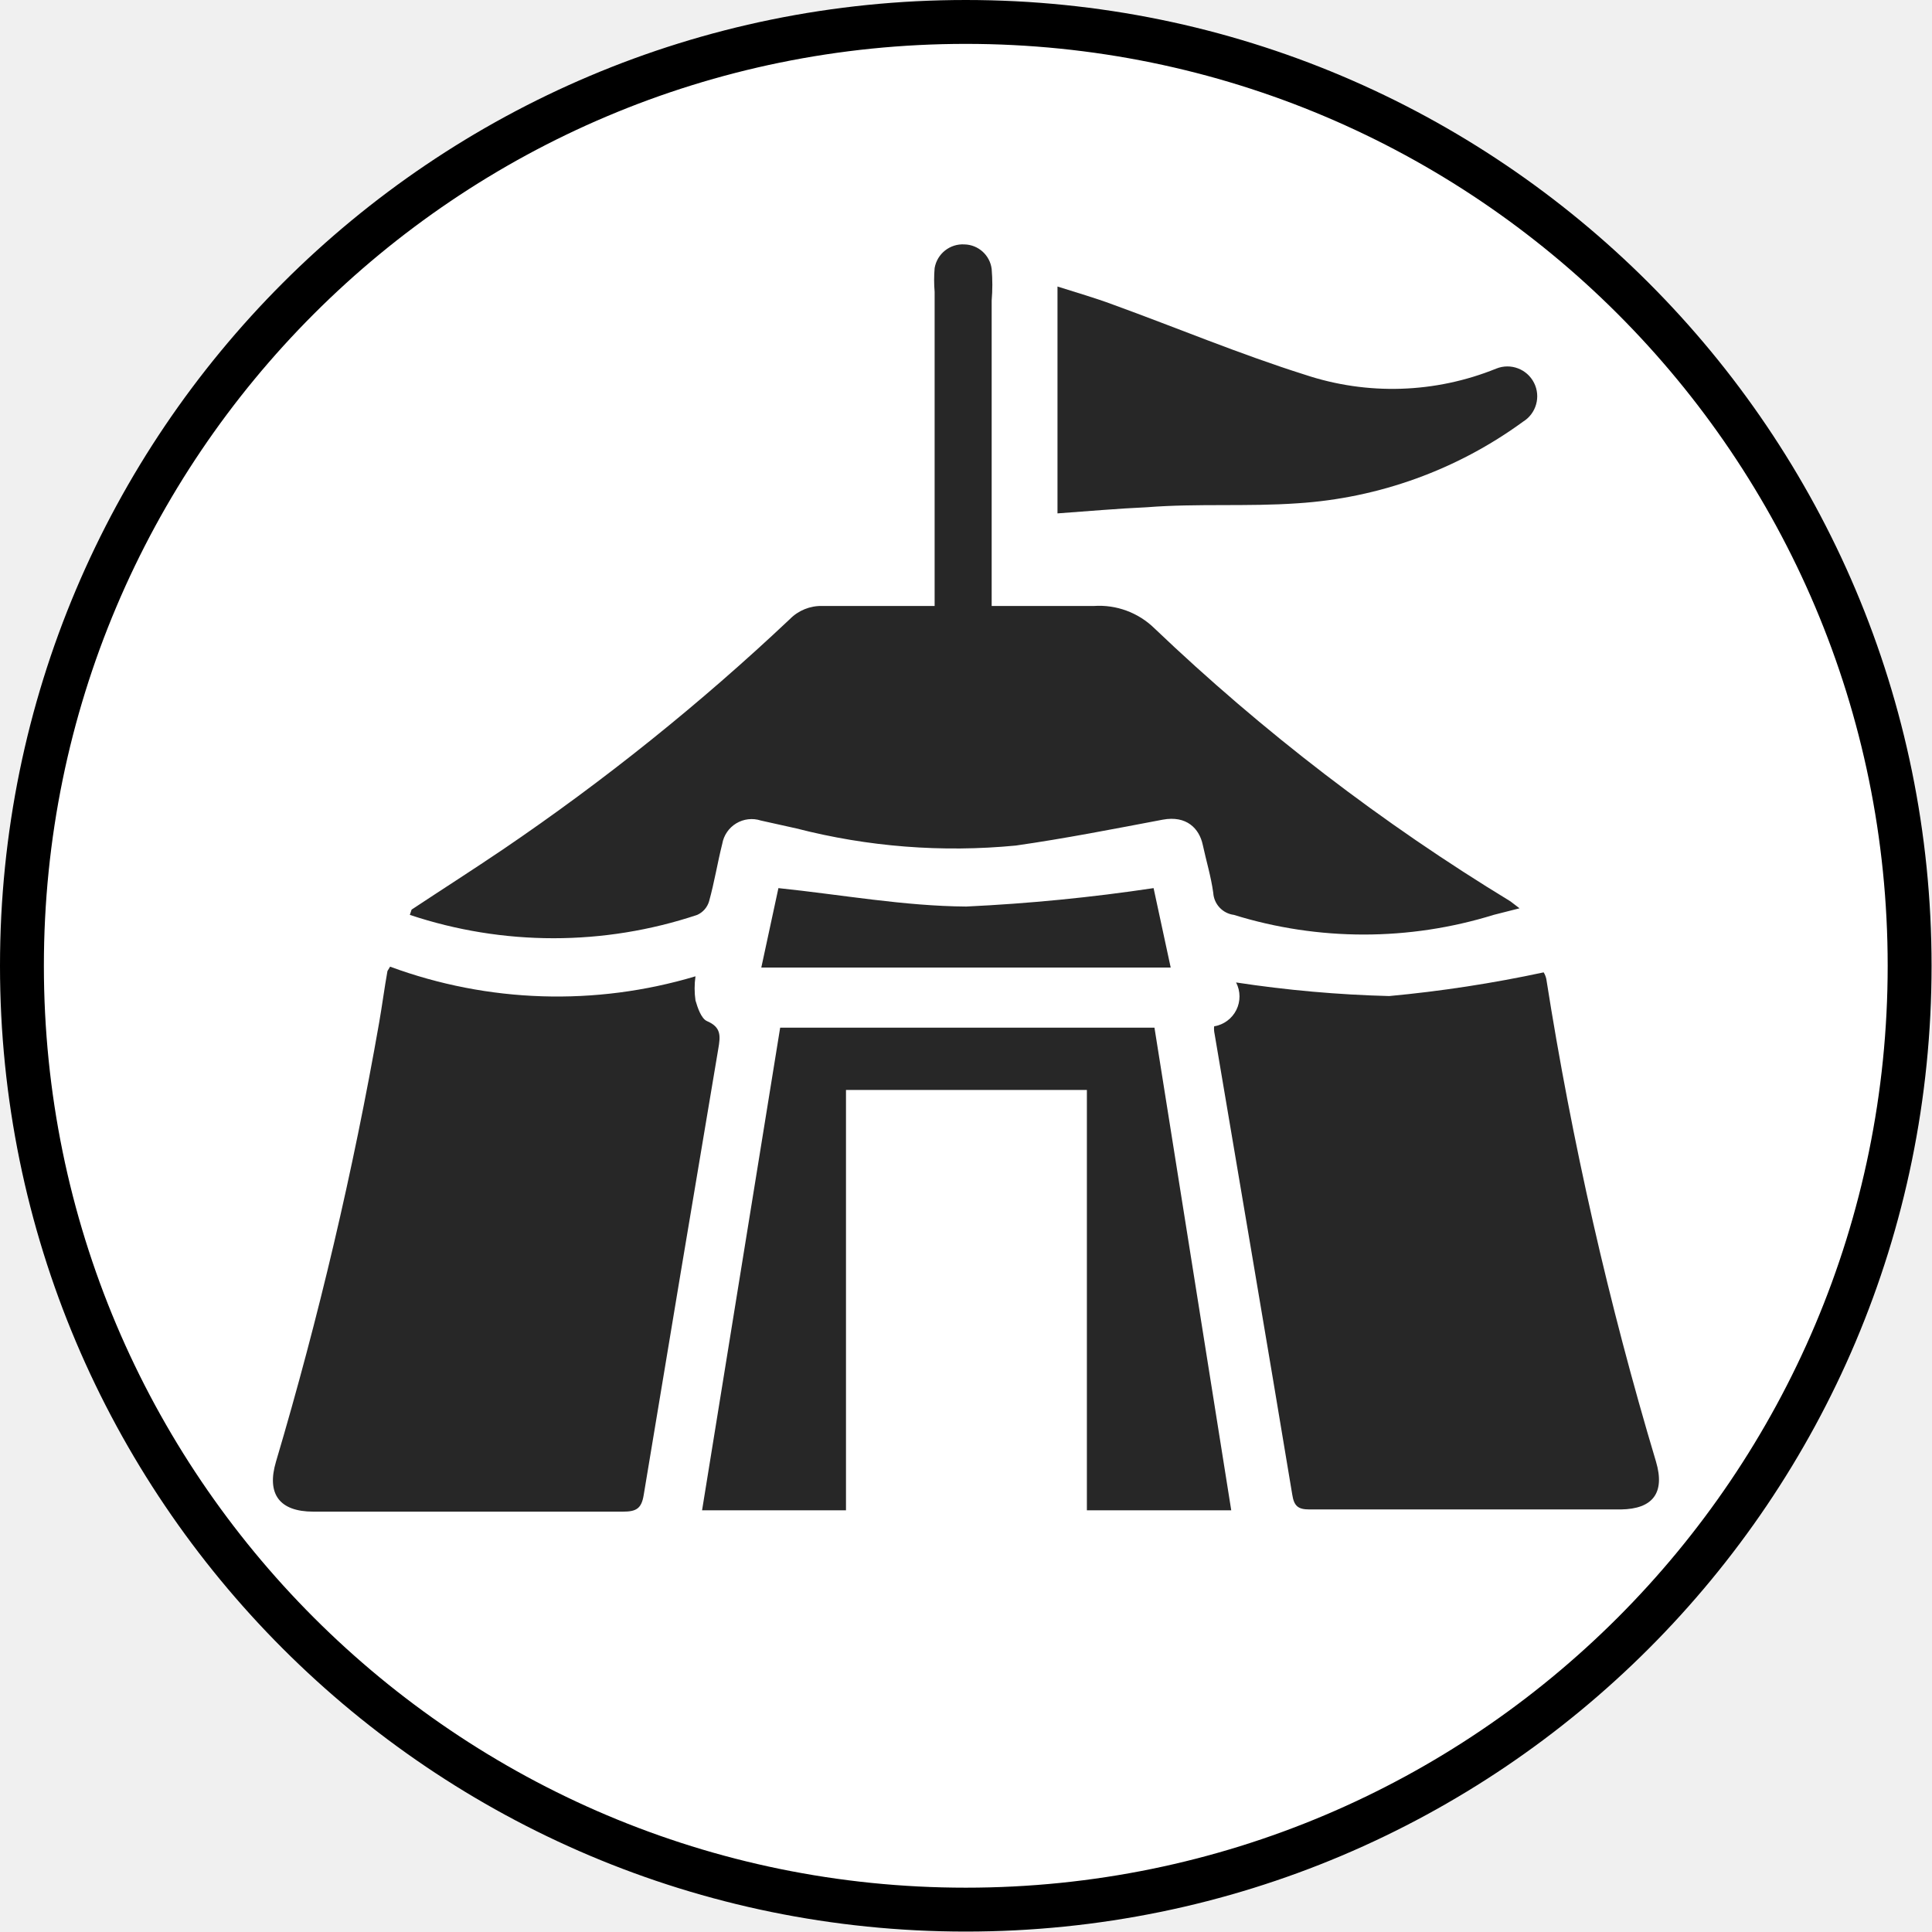
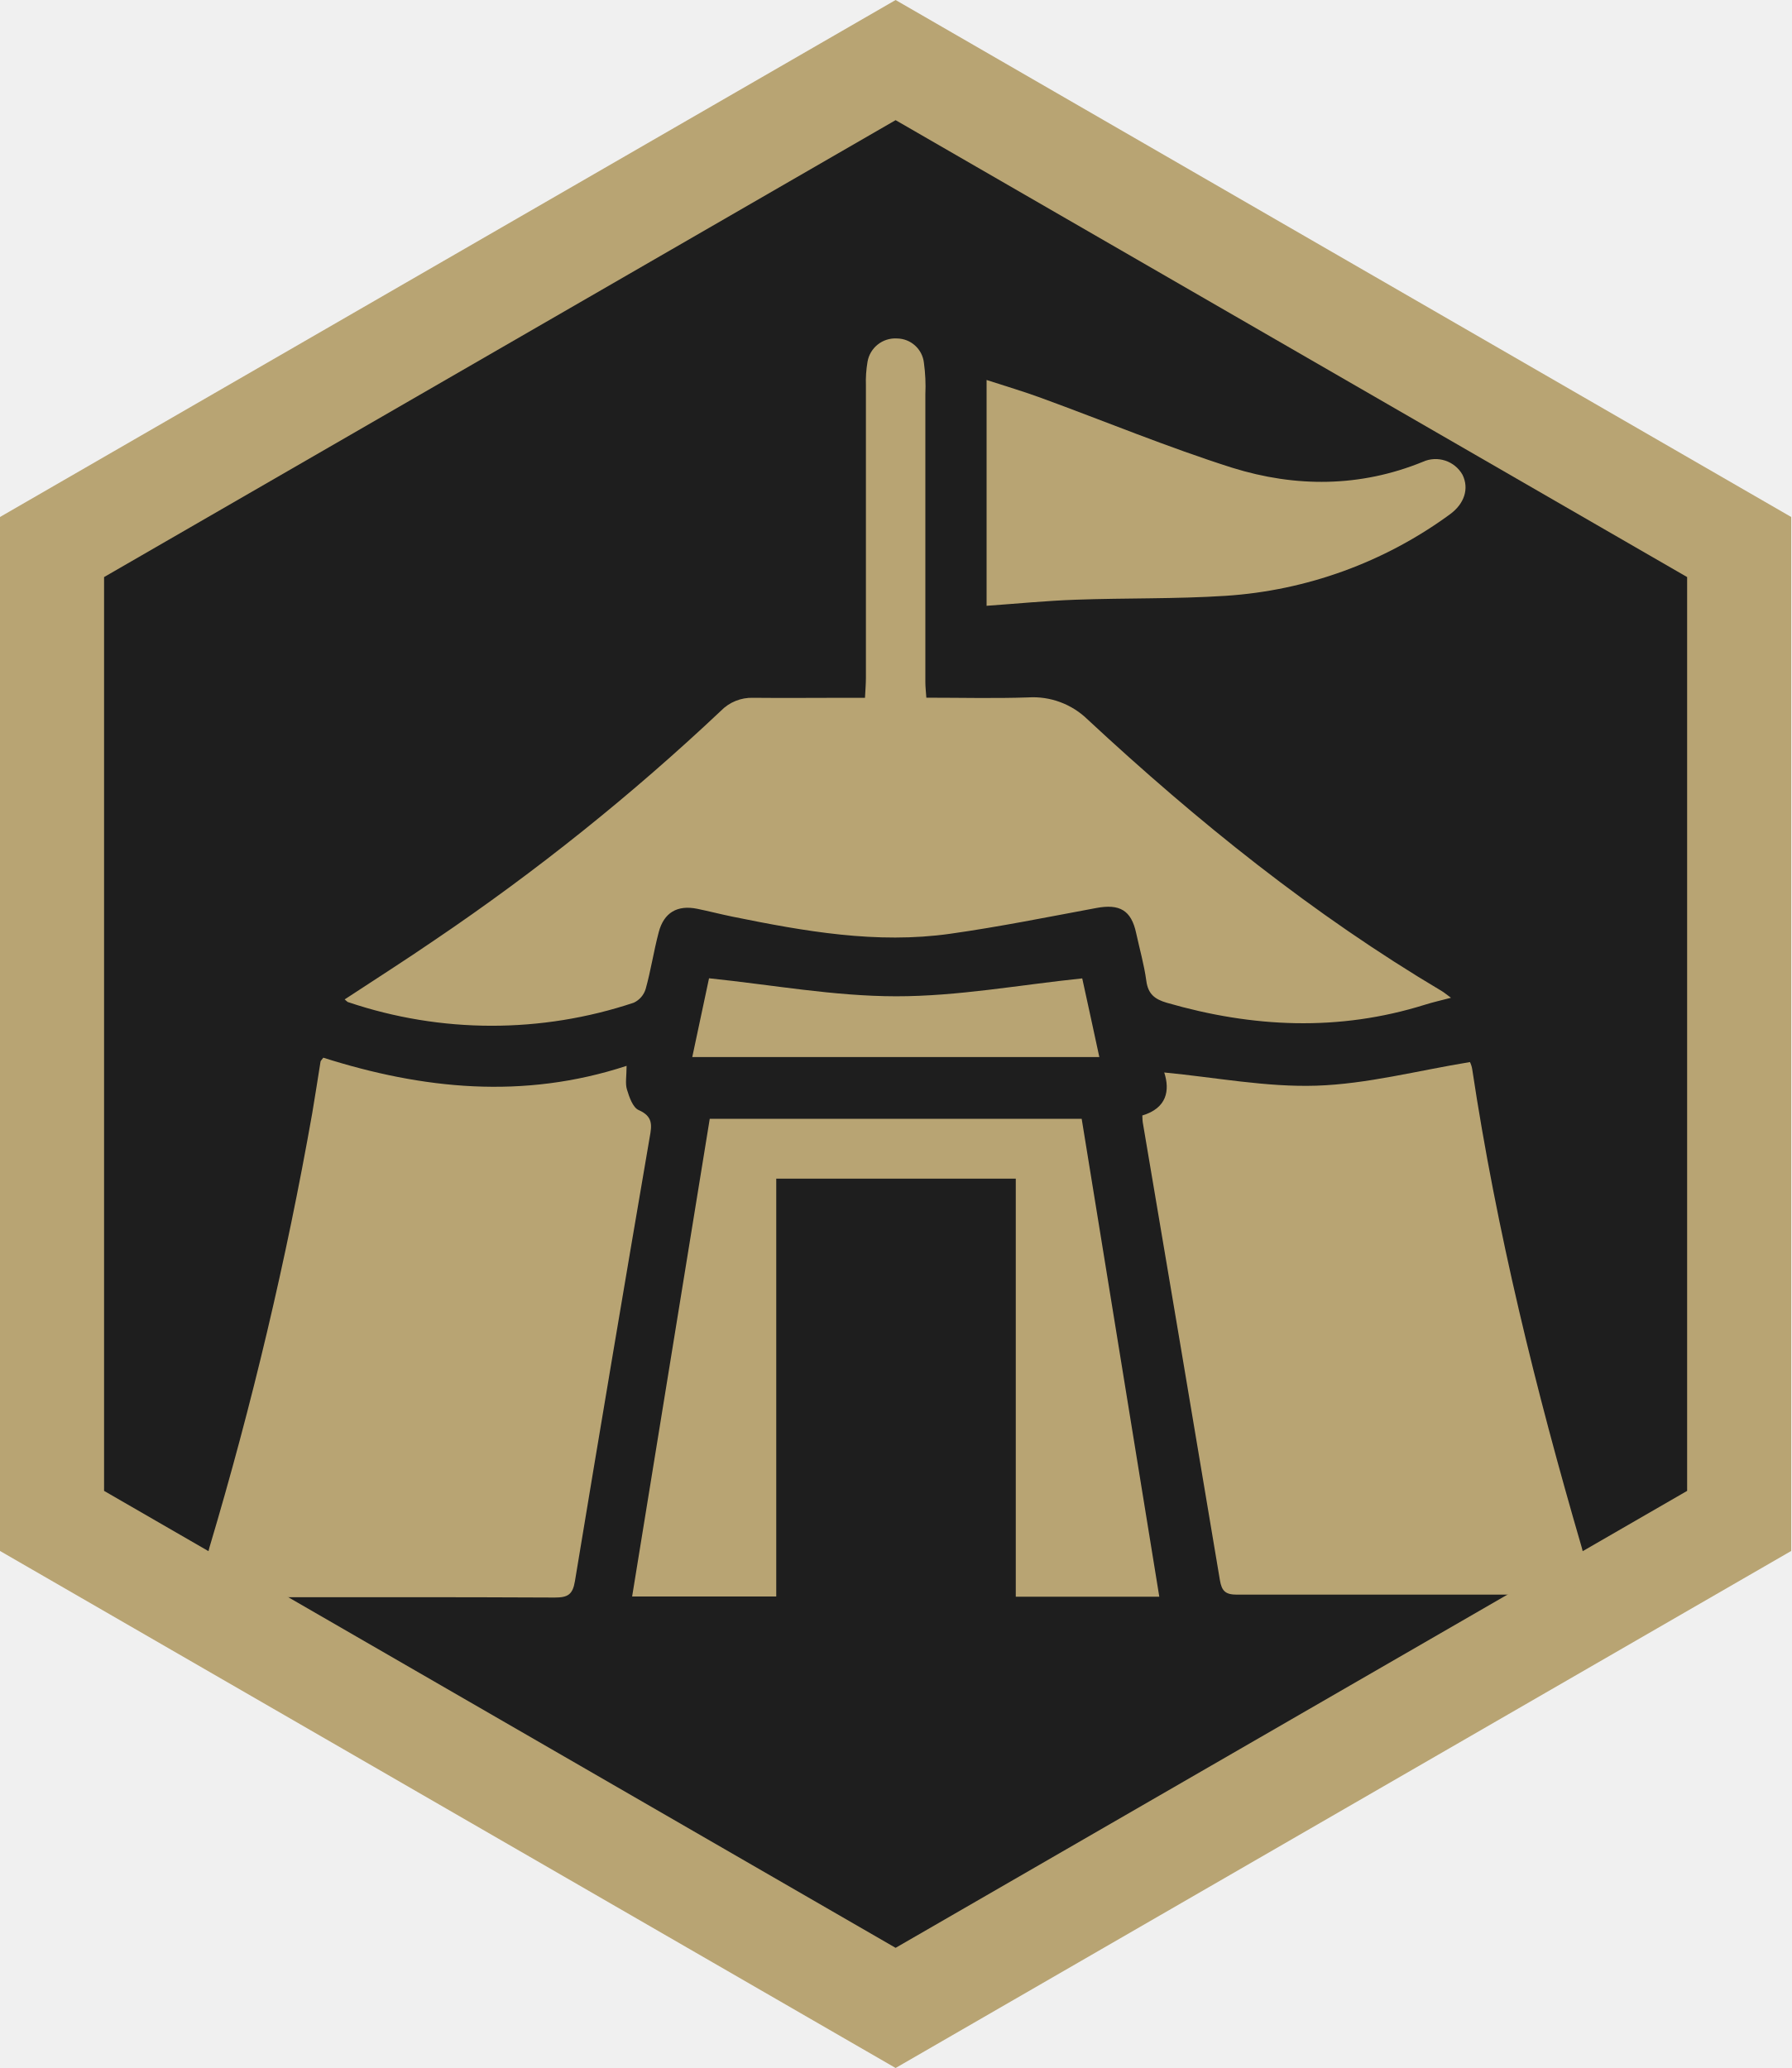
- <svg xmlns="http://www.w3.org/2000/svg" viewBox="0 0 44.03 44.03">
+ <svg xmlns="http://www.w3.org/2000/svg" viewBox="0 0 327 377.59">
  <defs>
-     <style>.cls-1{fill:#fff;stroke:#000;stroke-miterlimit:10;}.cls-2{fill:#272727;}</style>
+     <style>.cls-1{fill:#1e1e1e;stroke:#b8a473;stroke-miterlimit:10;stroke-width:19px;}.cls-2{fill:#b8a473;}</style>
  </defs>
  <g id="Layer_2" data-name="Layer 2">
    <g id="Layer_1-2" data-name="Layer 1">
-       <circle class="cls-1" cx="22.01" cy="22.01" r="21.51" />
-       <path class="cls-2" d="M9.38,20.73c.71-.47,1.4-.91,2.08-1.37A52.49,52.49,0,0,0,18,14.11a1,1,0,0,1,.74-.3h2.56c0-.18,0-.32,0-.46,0-2.23,0-4.47,0-6.7a3.2,3.2,0,0,1,0-.54.65.65,0,0,1,.68-.54.64.64,0,0,1,.62.56,4.29,4.29,0,0,1,0,.72v6.6c0,.1,0,.21,0,.36.8,0,1.57,0,2.33,0a1.8,1.8,0,0,1,1.38.51,47.57,47.57,0,0,0,8.11,6.22l.21.16-.59.15a10,10,0,0,1-5.92,0,.54.54,0,0,1-.47-.5c-.05-.37-.16-.73-.24-1.1s-.37-.67-.91-.57c-1.11.21-2.23.43-3.35.59a14.47,14.47,0,0,1-5-.39l-.81-.18a.68.68,0,0,0-.88.53c-.11.44-.18.88-.3,1.31a.49.49,0,0,1-.27.31,10.34,10.34,0,0,1-6.55,0Z" />
-       <path class="cls-2" d="M15.85,22.25a1.93,1.93,0,0,0,0,.55c.05.17.13.41.26.47.33.14.31.34.26.63Q15.51,29,14.67,34.07c-.05.31-.17.38-.47.38H7.14c-.77,0-1.07-.4-.85-1.14a89.46,89.46,0,0,0,2.35-10c.07-.4.12-.79.19-1.18,0,0,0,0,.06-.1A11,11,0,0,0,15.85,22.25Z" />
-       <path class="cls-2" d="M27.67,23.39a.69.69,0,0,0,.5-1,27.91,27.91,0,0,0,3.49.31,30.07,30.07,0,0,0,3.52-.54.49.49,0,0,1,.06.15,83.75,83.75,0,0,0,2.5,11c.21.71-.07,1.08-.8,1.09-2.37,0-4.73,0-7.1,0-.26,0-.35-.08-.39-.34-.58-3.5-1.18-7-1.77-10.5A.53.53,0,0,1,27.67,23.39Z" />
-       <path class="cls-2" d="M28.06,34.42H24.77V24.84H19.28v9.58H16l1.78-11h8.53Z" />
-       <path class="cls-2" d="M24.1,11.7V6.53c.44.14.86.26,1.26.41,1.46.53,2.89,1.13,4.38,1.6A6.3,6.3,0,0,0,34.1,8.4a.68.68,0,0,1,.61,1.21,9.77,9.77,0,0,1-5.14,1.86c-1.14.08-2.29,0-3.43.09C25.47,11.59,24.8,11.65,24.1,11.7Z" />
-       <path class="cls-2" d="M26.68,22.05H17.35l.39-1.81c1.44.15,2.86.41,4.28.42a42.24,42.24,0,0,0,4.27-.42Z" />
+       <polygon class="cls-1" points="317.5 277.7 317.5 99.88 163.5 10.97 9.5 99.88 9.5 277.7 163.5 366.62 317.5 277.7" />
+       <path class="cls-2" d="M62.92,182.48c5.63-3.7,11.13-7.2,16.51-10.89a414.31,414.31,0,0,0,52.16-41.79,7.87,7.87,0,0,1,5.91-2.39c5.57.06,11.15,0,16.73,0h3.68c.07-1.4.17-2.52.17-3.65q0-26.68,0-53.39a21.26,21.26,0,0,1,.29-4.3,5.14,5.14,0,0,1,5.38-4.27,5,5,0,0,1,4.92,4.46,31.45,31.45,0,0,1,.26,5.75q0,26.27,0,52.52c0,.85.1,1.69.18,2.86,6.3,0,12.44.16,18.56-.05a14.27,14.27,0,0,1,10.92,4.06c20,18.59,41.13,35.61,64.64,49.57.4.24.76.55,1.66,1.21-1.9.5-3.33.82-4.73,1.26-15.76,4.94-31.46,4.19-47.16-.35-2.18-.64-3.41-1.58-3.73-4-.4-2.95-1.23-5.83-1.86-8.74-.89-4.14-3-5.36-7.27-4.56-8.87,1.65-17.73,3.44-26.66,4.7-13.44,1.91-26.63-.45-39.76-3.12-2.16-.44-4.3-1-6.46-1.44-3.61-.73-6.06.7-7,4.26s-1.44,7-2.39,10.39a4.07,4.07,0,0,1-2.17,2.5A81.87,81.87,0,0,1,63.63,183C63.46,183,63.33,182.81,62.92,182.48Z" />
+       <path class="cls-2" d="M114.39,194.61c0,1.89-.28,3.21.07,4.34.42,1.37,1.06,3.26,2.14,3.74,2.62,1.15,2.42,2.73,2,5q-6.94,40.49-13.64,81c-.41,2.48-1.31,3-3.68,3-18.74-.1-37.48-.05-56.22-.06-6.15,0-8.55-3.2-6.82-9.1A707.42,707.42,0,0,0,57,203.26c.54-3.13,1-6.27,1.51-9.39,0-.17.21-.32.51-.75C77.12,198.87,95.52,200.8,114.39,194.61Z" />
+       <path class="cls-2" d="M208.54,203.67c4.48-1.34,5.07-4.56,4-7.85,9.39.9,18.63,2.71,27.81,2.41s18.37-2.73,28-4.31a4.63,4.63,0,0,1,.41,1.27c4.46,29.62,11.62,58.63,20,87.36,1.63,5.6-.6,8.61-6.39,8.61-18.85,0-37.7,0-56.55,0-2.06,0-2.78-.61-3.12-2.66q-7-41.83-14.09-83.63C208.56,204.62,208.58,204.33,208.54,203.67Z" />
+       <path class="cls-2" d="M211.64,291.54h-26.2V215.21H141.71V291.5H115.4c4.73-29.09,9.43-58.06,14.17-87.22h67.9C202.19,233.35,206.9,262.33,211.64,291.54Z" />
+       <path class="cls-2" d="M180.11,110.61V69.38c3.54,1.15,6.82,2.12,10,3.29,11.62,4.25,23.07,9,34.86,12.74C236.51,89,248.27,89,259.73,84.33A5.65,5.65,0,0,1,267,86.7c1.22,2.5.37,5.29-2.36,7.25a77.9,77.9,0,0,1-40.9,14.84c-9.1.59-18.24.38-27.36.71C191,109.69,185.66,110.22,180.11,110.61Z" />
+       <path class="cls-2" d="M200.69,193H126.38c1.08-5.07,2.11-9.9,3.06-14.38,11.52,1.2,22.82,3.28,34.13,3.29s22.47-2.07,34-3.27C198.52,182.94,199.56,187.77,200.69,193Z" />
    </g>
  </g>
</svg>
